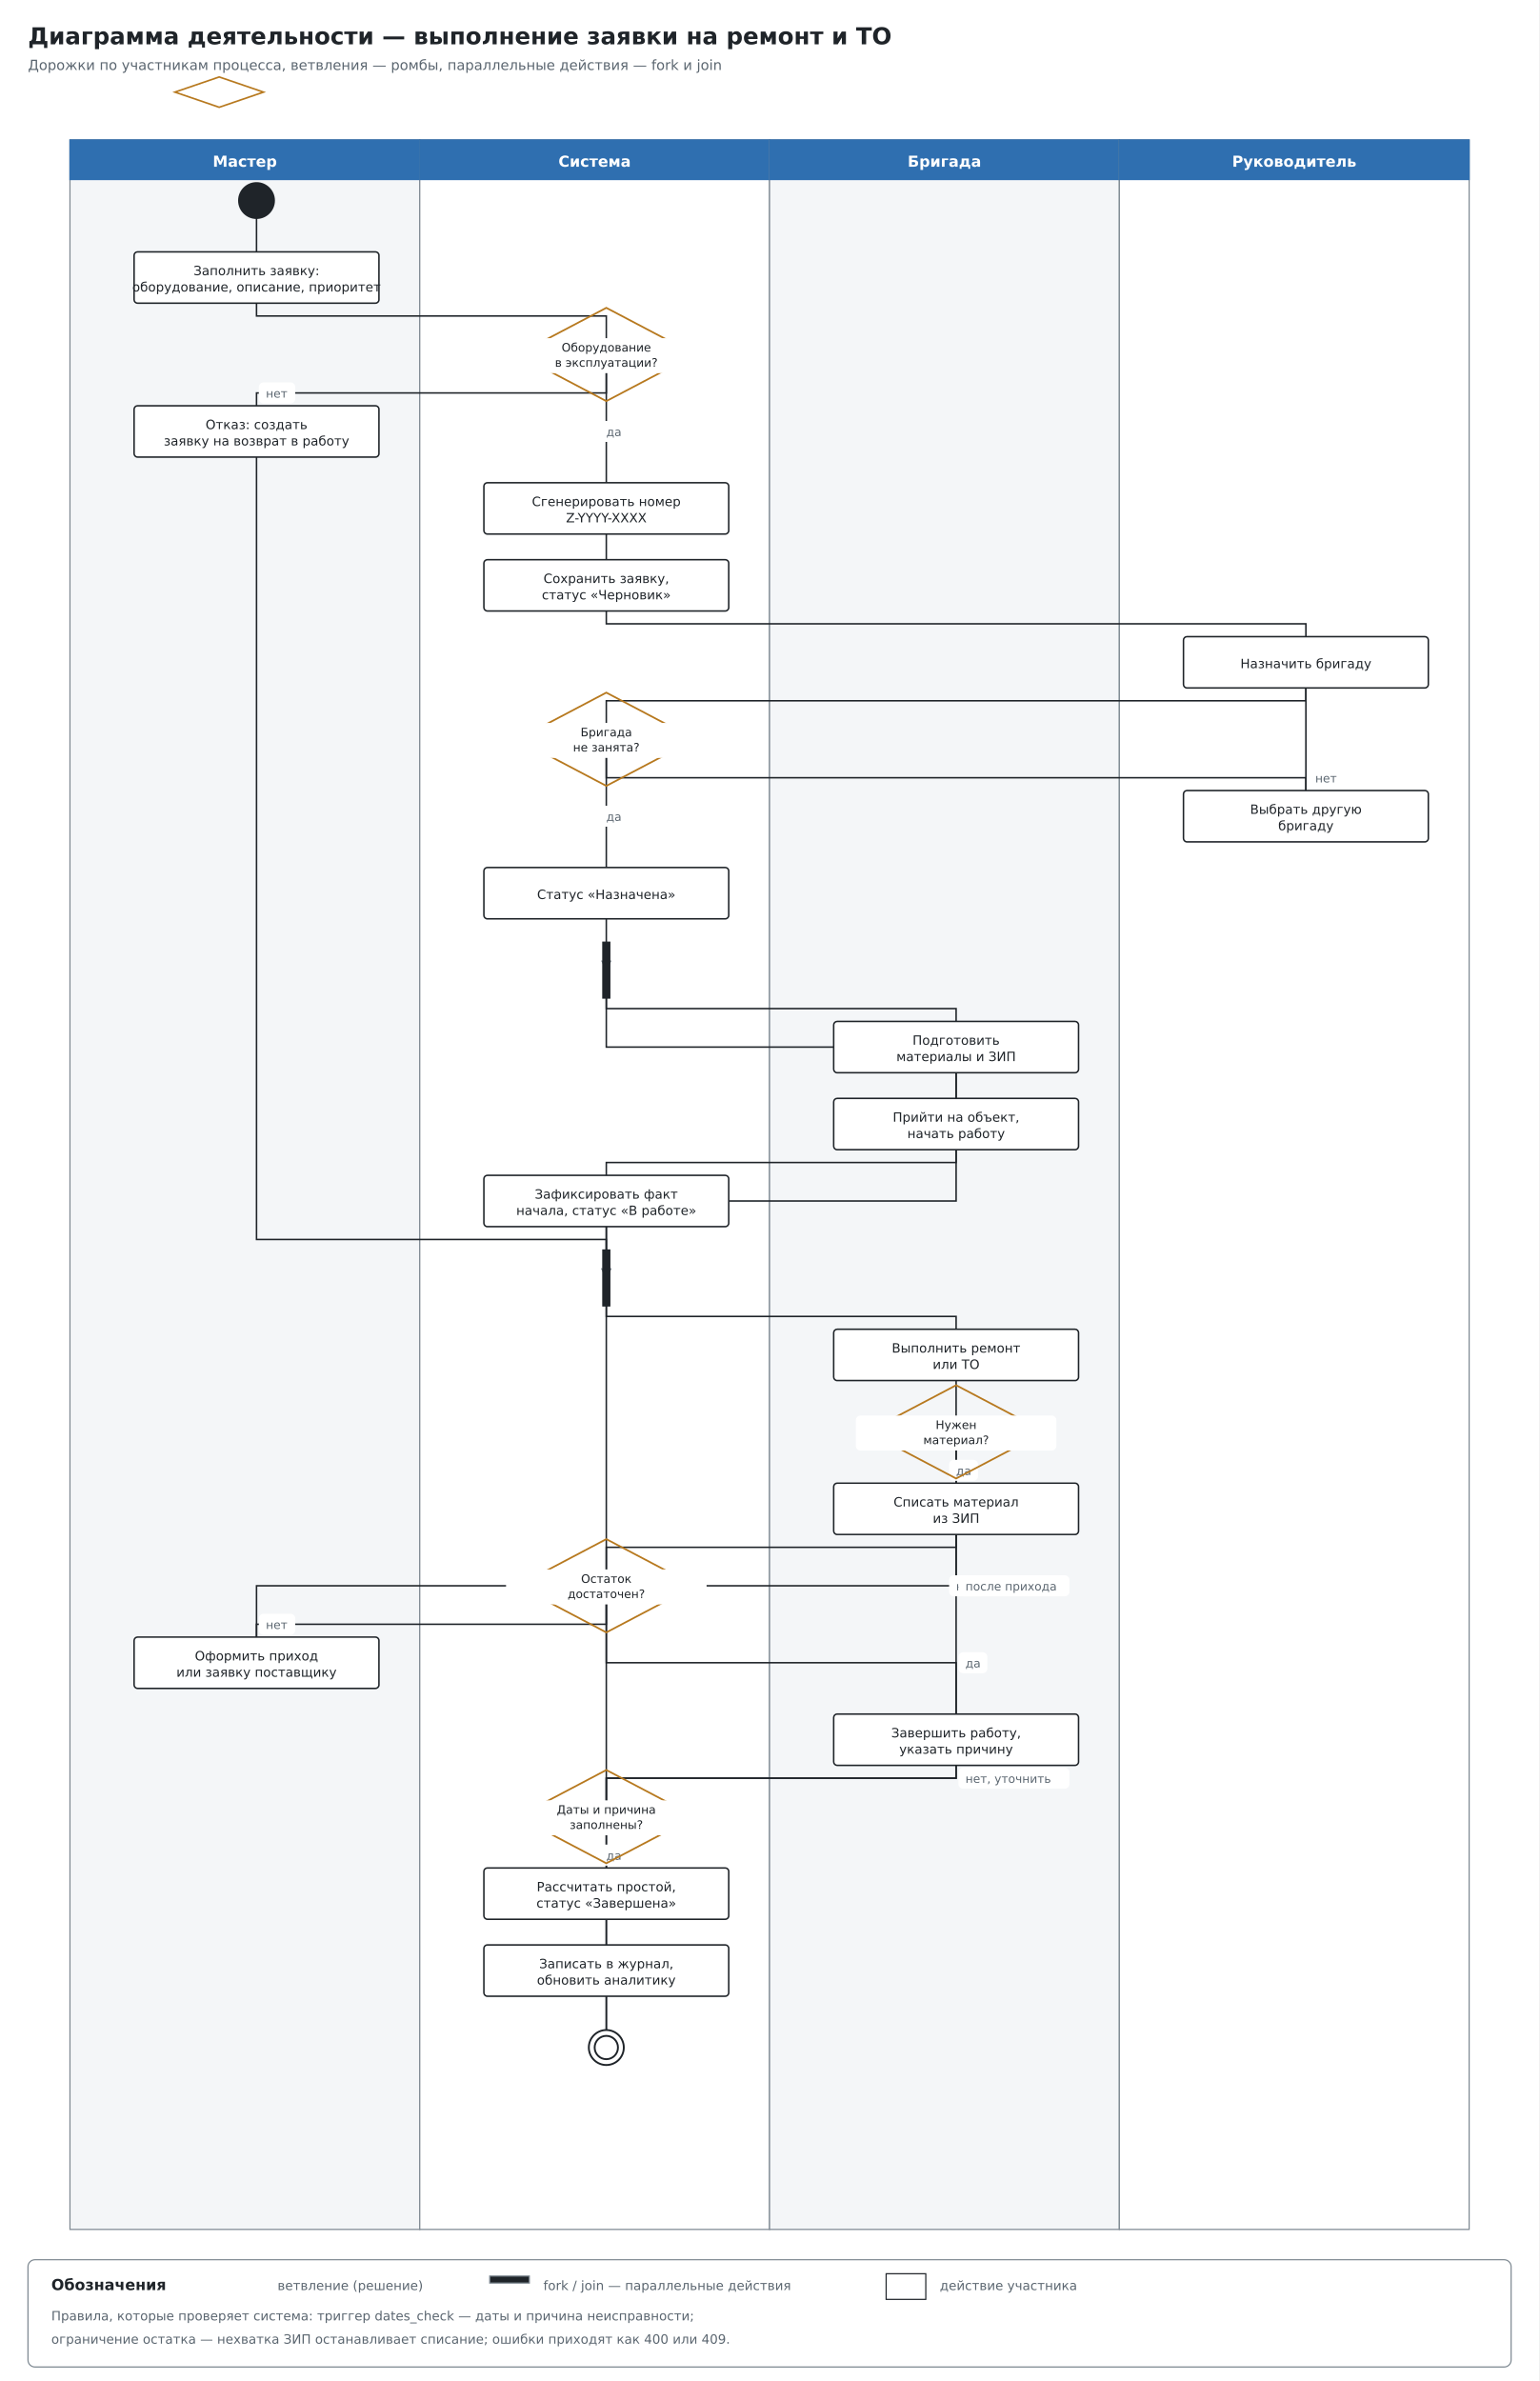
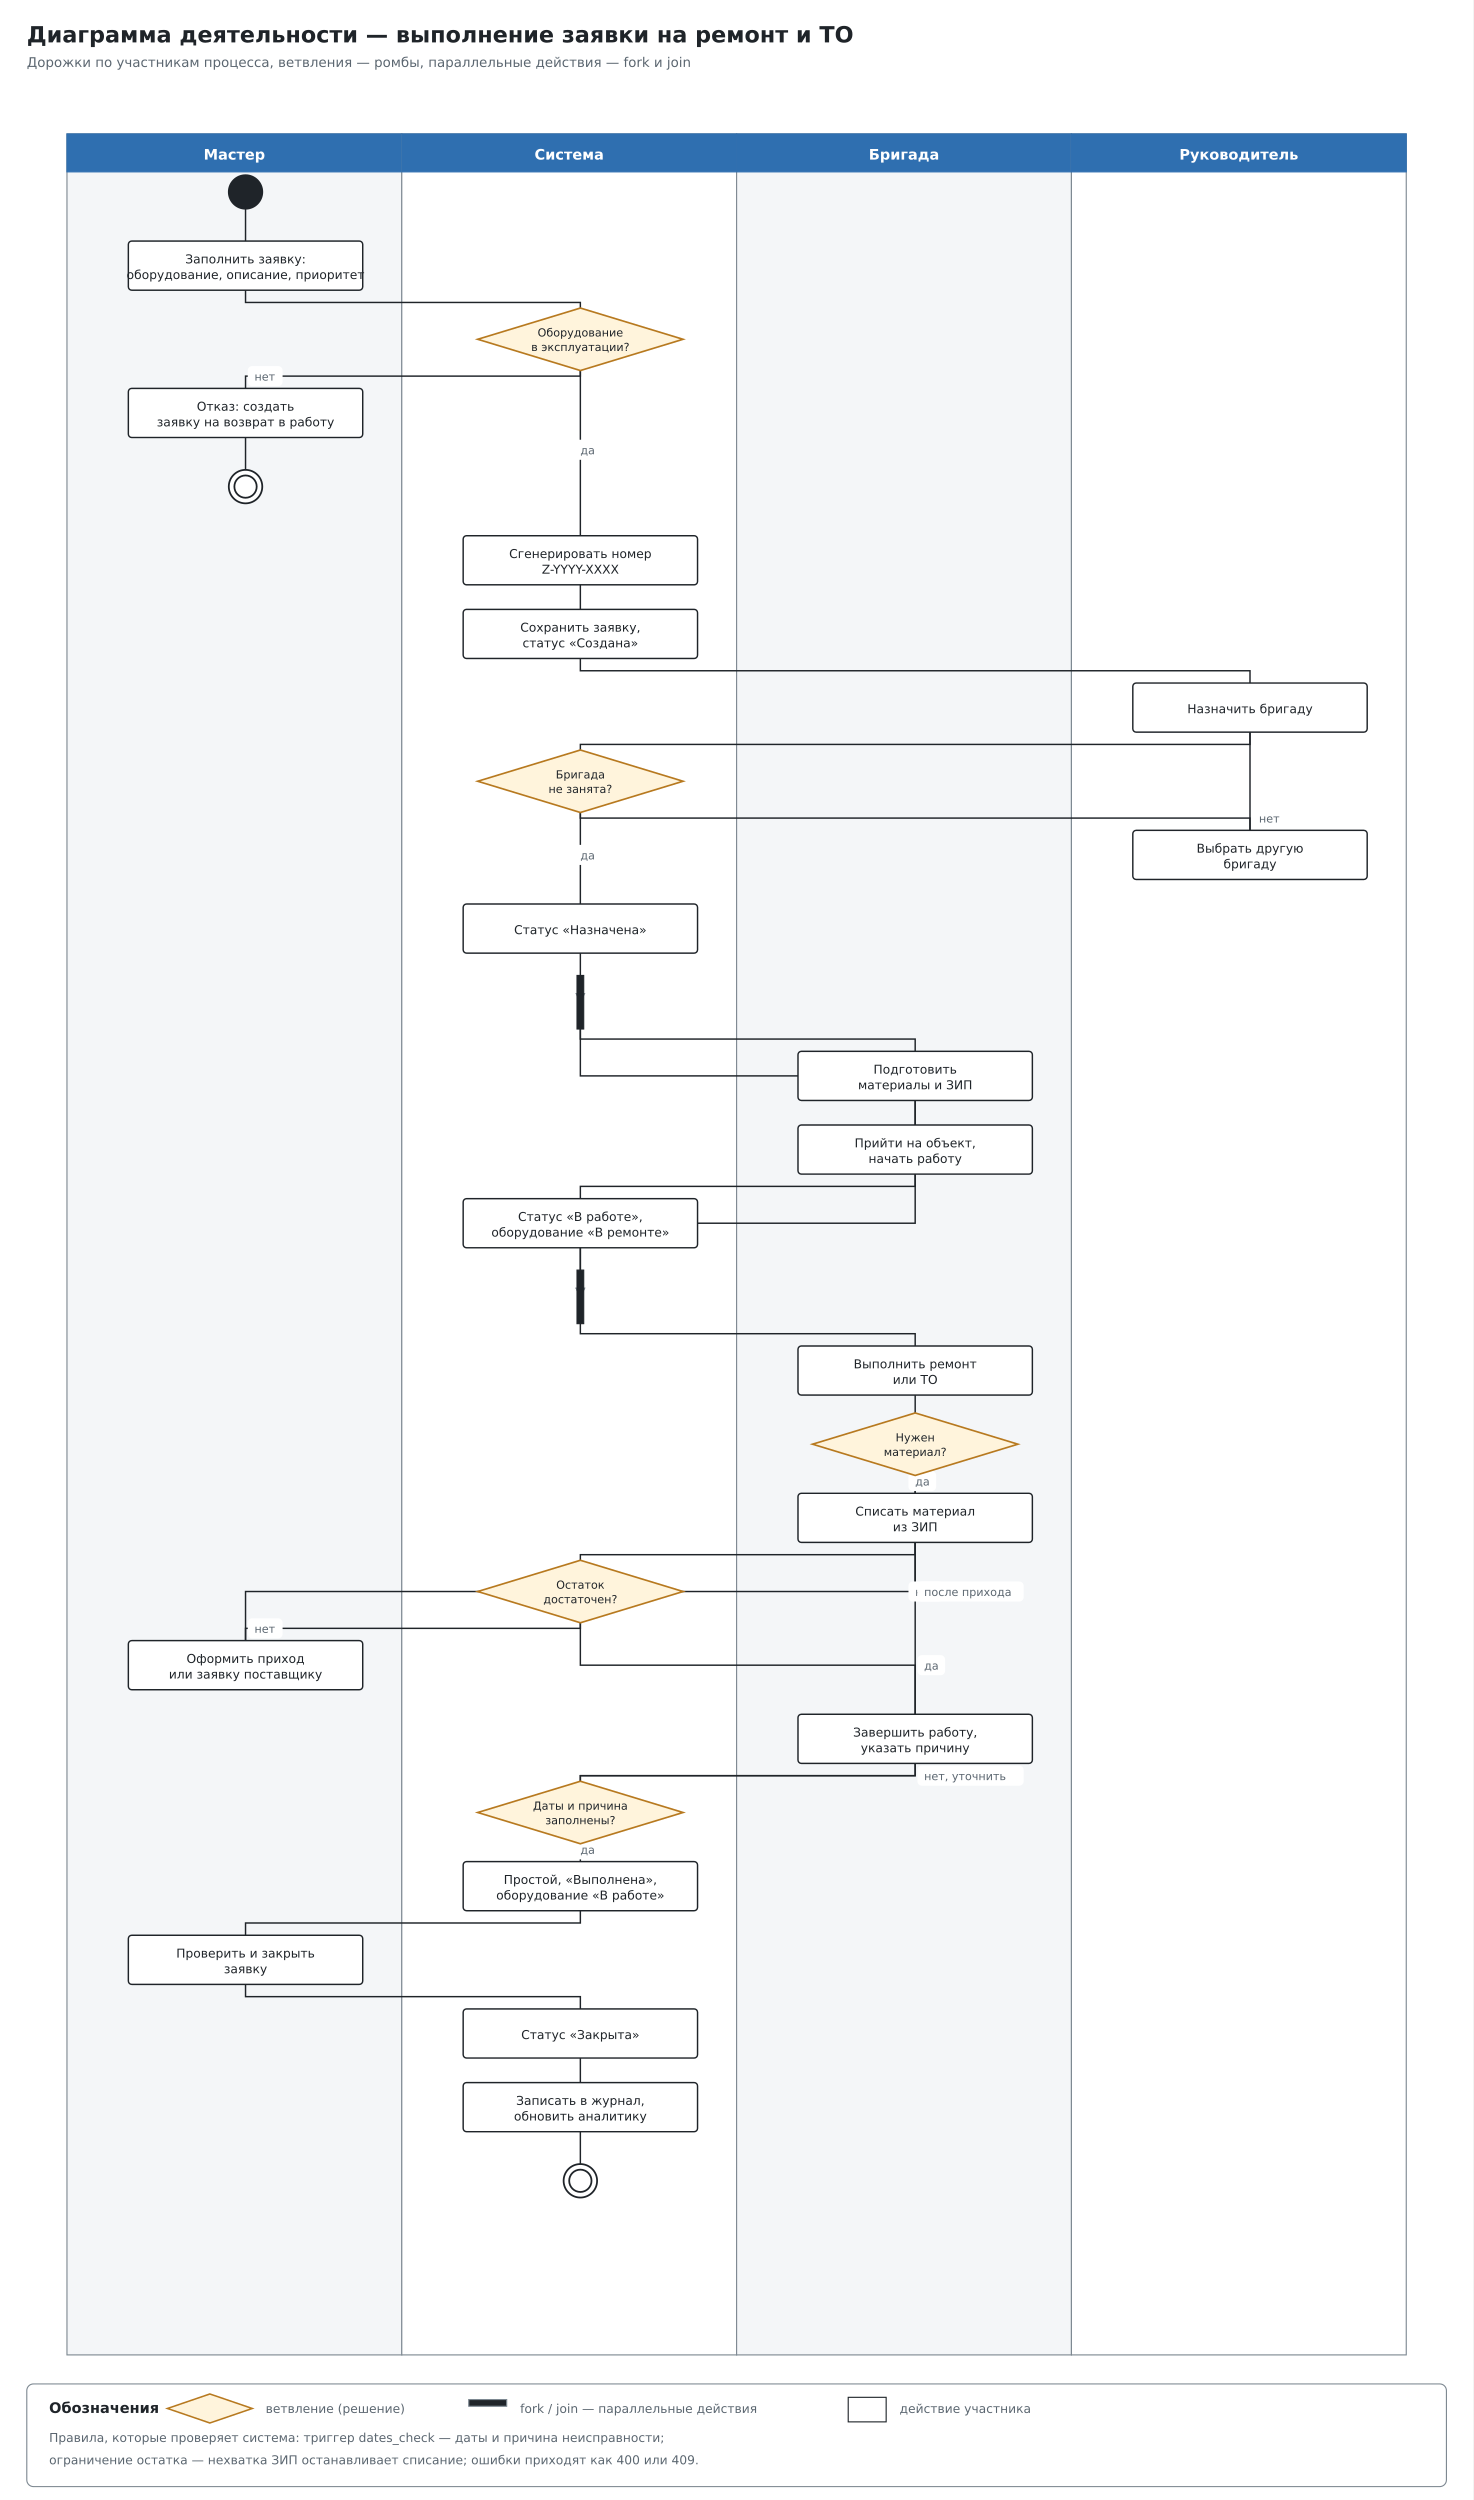
- <svg xmlns="http://www.w3.org/2000/svg" width="1320" height="2042" viewBox="0 0 1320 2042" role="img" aria-label="Диаграмма деятельности — выполнение заявки на ремонт и ТО">
-   <rect width="1320" height="2042" fill="#ffffff" />
+ <svg xmlns="http://www.w3.org/2000/svg" width="1320" height="2240" viewBox="0 0 1320 2240" role="img" aria-label="Диаграмма деятельности — выполнение заявки на ремонт и ТО">
+   <rect width="1320" height="2240" fill="#ffffff" />
  <defs>
    <marker id="arrow" viewBox="0 0 10 10" refX="9" refY="5" markerWidth="7" markerHeight="7" orient="auto-start-reverse">
      <path d="M0,0 L10,5 L0,10 z" fill="#7d8891" />
    </marker>
  </defs>
  <text x="24" y="38" font-family="Segoe UI, DejaVu Sans, sans-serif" font-size="20" font-weight="bold" font-style="normal" text-anchor="start" fill="#1f2429">Диаграмма деятельности — выполнение заявки на ремонт и ТО</text>
  <text x="24" y="60" font-family="Segoe UI, DejaVu Sans, sans-serif" font-size="12" font-weight="normal" font-style="normal" text-anchor="start" fill="#5b6670">Дорожки по участникам процесса, ветвления — ромбы, параллельные действия — fork и join</text>
-   <rect x="60" y="120" width="300" height="1792" rx="0" fill="#f4f6f8" stroke="#7d8891" stroke-width="1" />
+   <rect x="60" y="120" width="300" height="1990" rx="0" fill="#f4f6f8" stroke="#7d8891" stroke-width="1" />
  <rect x="60" y="120" width="300" height="34" rx="0" fill="#2f6fb0" stroke="#2f6fb0" stroke-width="1" />
  <text x="210" y="143" font-family="Segoe UI, DejaVu Sans, sans-serif" font-size="13" font-weight="bold" font-style="normal" text-anchor="middle" fill="#ffffff">Мастер</text>
-   <rect x="360" y="120" width="300" height="1792" rx="0" fill="#ffffff" stroke="#7d8891" stroke-width="1" />
+   <rect x="360" y="120" width="300" height="1990" rx="0" fill="#ffffff" stroke="#7d8891" stroke-width="1" />
  <rect x="360" y="120" width="300" height="34" rx="0" fill="#2f6fb0" stroke="#2f6fb0" stroke-width="1" />
  <text x="510" y="143" font-family="Segoe UI, DejaVu Sans, sans-serif" font-size="13" font-weight="bold" font-style="normal" text-anchor="middle" fill="#ffffff">Система</text>
-   <rect x="660" y="120" width="300" height="1792" rx="0" fill="#f4f6f8" stroke="#7d8891" stroke-width="1" />
+   <rect x="660" y="120" width="300" height="1990" rx="0" fill="#f4f6f8" stroke="#7d8891" stroke-width="1" />
  <rect x="660" y="120" width="300" height="34" rx="0" fill="#2f6fb0" stroke="#2f6fb0" stroke-width="1" />
  <text x="810" y="143" font-family="Segoe UI, DejaVu Sans, sans-serif" font-size="13" font-weight="bold" font-style="normal" text-anchor="middle" fill="#ffffff">Бригада</text>
-   <rect x="960" y="120" width="300" height="1792" rx="0" fill="#ffffff" stroke="#7d8891" stroke-width="1" />
+   <rect x="960" y="120" width="300" height="1990" rx="0" fill="#ffffff" stroke="#7d8891" stroke-width="1" />
  <rect x="960" y="120" width="300" height="34" rx="0" fill="#2f6fb0" stroke="#2f6fb0" stroke-width="1" />
  <text x="1110" y="143" font-family="Segoe UI, DejaVu Sans, sans-serif" font-size="13" font-weight="bold" font-style="normal" text-anchor="middle" fill="#ffffff">Руководитель</text>
  <polyline points="220,172 220,238" fill="none" stroke="#1f2429" stroke-width="1.3" marker-end="url(#arrow)" />
  <polyline points="220,238 220,271 520,271 520,304" fill="none" stroke="#1f2429" stroke-width="1.3" marker-end="url(#arrow)" />
-   <polyline points="520,304 520,436" fill="none" stroke="#1f2429" stroke-width="1.3" marker-end="url(#arrow)" />
+   <polyline points="520,304 520,502" fill="none" stroke="#1f2429" stroke-width="1.3" marker-end="url(#arrow)" />
  <polyline points="520,304 520,337 220,337 220,370" fill="none" stroke="#1f2429" stroke-width="1.3" marker-end="url(#arrow)" />
-   <polyline points="220,370 220,1063 520,1063 520,1756" fill="none" stroke="#1f2429" stroke-width="1.3" marker-end="url(#arrow)" />
-   <polyline points="520,436 520,502" fill="none" stroke="#1f2429" stroke-width="1.3" marker-end="url(#arrow)" />
-   <polyline points="520,502 520,535 1120,535 1120,568" fill="none" stroke="#1f2429" stroke-width="1.3" marker-end="url(#arrow)" />
-   <polyline points="1120,568 1120,601 520,601 520,634" fill="none" stroke="#1f2429" stroke-width="1.3" marker-end="url(#arrow)" />
-   <polyline points="520,634 520,766" fill="none" stroke="#1f2429" stroke-width="1.3" marker-end="url(#arrow)" />
-   <polyline points="520,634 520,667 1120,667 1120,700" fill="none" stroke="#1f2429" stroke-width="1.3" marker-end="url(#arrow)" />
-   <polyline points="1120,700 1120,568" fill="none" stroke="#1f2429" stroke-width="1.3" marker-end="url(#arrow)" />
-   <polyline points="520,766 520,832" fill="none" stroke="#1f2429" stroke-width="1.3" marker-end="url(#arrow)" />
-   <polyline points="520,832 520,865 820,865 820,898" fill="none" stroke="#1f2429" stroke-width="1.3" marker-end="url(#arrow)" />
-   <polyline points="520,832 520,898 820,898 820,964" fill="none" stroke="#1f2429" stroke-width="1.3" marker-end="url(#arrow)" />
-   <polyline points="820,898 820,997 520,997 520,1096" fill="none" stroke="#1f2429" stroke-width="1.3" marker-end="url(#arrow)" />
-   <polyline points="820,964 820,1030 520,1030 520,1096" fill="none" stroke="#1f2429" stroke-width="1.3" marker-end="url(#arrow)" />
-   <polyline points="520,1096 520,1129 820,1129 820,1162" fill="none" stroke="#1f2429" stroke-width="1.3" marker-end="url(#arrow)" />
-   <polyline points="820,1162 820,1228" fill="none" stroke="#1f2429" stroke-width="1.3" marker-end="url(#arrow)" />
+   <polyline points="220,370 220,436" fill="none" stroke="#1f2429" stroke-width="1.3" marker-end="url(#arrow)" />
+   <polyline points="520,502 520,568" fill="none" stroke="#1f2429" stroke-width="1.3" marker-end="url(#arrow)" />
+   <polyline points="520,568 520,601 1120,601 1120,634" fill="none" stroke="#1f2429" stroke-width="1.3" marker-end="url(#arrow)" />
+   <polyline points="1120,634 1120,667 520,667 520,700" fill="none" stroke="#1f2429" stroke-width="1.3" marker-end="url(#arrow)" />
+   <polyline points="520,700 520,832" fill="none" stroke="#1f2429" stroke-width="1.3" marker-end="url(#arrow)" />
+   <polyline points="520,700 520,733 1120,733 1120,766" fill="none" stroke="#1f2429" stroke-width="1.3" marker-end="url(#arrow)" />
+   <polyline points="1120,766 1120,634" fill="none" stroke="#1f2429" stroke-width="1.3" marker-end="url(#arrow)" />
+   <polyline points="520,832 520,898" fill="none" stroke="#1f2429" stroke-width="1.3" marker-end="url(#arrow)" />
+   <polyline points="520,898 520,931 820,931 820,964" fill="none" stroke="#1f2429" stroke-width="1.3" marker-end="url(#arrow)" />
+   <polyline points="520,898 520,964 820,964 820,1030" fill="none" stroke="#1f2429" stroke-width="1.3" marker-end="url(#arrow)" />
+   <polyline points="820,964 820,1063 520,1063 520,1162" fill="none" stroke="#1f2429" stroke-width="1.3" marker-end="url(#arrow)" />
+   <polyline points="820,1030 820,1096 520,1096 520,1162" fill="none" stroke="#1f2429" stroke-width="1.3" marker-end="url(#arrow)" />
+   <polyline points="520,1162 520,1195 820,1195 820,1228" fill="none" stroke="#1f2429" stroke-width="1.3" marker-end="url(#arrow)" />
  <polyline points="820,1228 820,1294" fill="none" stroke="#1f2429" stroke-width="1.3" marker-end="url(#arrow)" />
-   <polyline points="820,1228 820,1492" fill="none" stroke="#1f2429" stroke-width="1.3" marker-end="url(#arrow)" />
-   <polyline points="820,1294 820,1327 520,1327 520,1360" fill="none" stroke="#1f2429" stroke-width="1.3" marker-end="url(#arrow)" />
-   <polyline points="520,1360 520,1426 820,1426 820,1492" fill="none" stroke="#1f2429" stroke-width="1.3" marker-end="url(#arrow)" />
-   <polyline points="520,1360 520,1393 220,1393 220,1426" fill="none" stroke="#1f2429" stroke-width="1.3" marker-end="url(#arrow)" />
-   <polyline points="220,1426 220,1360 820,1360 820,1294" fill="none" stroke="#1f2429" stroke-width="1.3" marker-end="url(#arrow)" />
-   <polyline points="820,1492 820,1525 520,1525 520,1558" fill="none" stroke="#1f2429" stroke-width="1.3" marker-end="url(#arrow)" />
-   <polyline points="520,1558 520,1624" fill="none" stroke="#1f2429" stroke-width="1.3" marker-end="url(#arrow)" />
-   <polyline points="520,1558 520,1525 820,1525 820,1492" fill="none" stroke="#1f2429" stroke-width="1.3" marker-end="url(#arrow)" />
+   <polyline points="820,1294 820,1360" fill="none" stroke="#1f2429" stroke-width="1.3" marker-end="url(#arrow)" />
+   <polyline points="820,1294 820,1558" fill="none" stroke="#1f2429" stroke-width="1.3" marker-end="url(#arrow)" />
+   <polyline points="820,1360 820,1393 520,1393 520,1426" fill="none" stroke="#1f2429" stroke-width="1.3" marker-end="url(#arrow)" />
+   <polyline points="520,1426 520,1492 820,1492 820,1558" fill="none" stroke="#1f2429" stroke-width="1.3" marker-end="url(#arrow)" />
+   <polyline points="520,1426 520,1459 220,1459 220,1492" fill="none" stroke="#1f2429" stroke-width="1.3" marker-end="url(#arrow)" />
+   <polyline points="220,1492 220,1426 820,1426 820,1360" fill="none" stroke="#1f2429" stroke-width="1.3" marker-end="url(#arrow)" />
+   <polyline points="820,1558 820,1591 520,1591 520,1624" fill="none" stroke="#1f2429" stroke-width="1.3" marker-end="url(#arrow)" />
  <polyline points="520,1624 520,1690" fill="none" stroke="#1f2429" stroke-width="1.3" marker-end="url(#arrow)" />
-   <polyline points="520,1690 520,1756" fill="none" stroke="#1f2429" stroke-width="1.3" marker-end="url(#arrow)" />
-   <rect x="514" y="361" width="24.8" height="18" rx="4" fill="#ffffff" stroke="none" stroke-width="1" />
-   <text x="520" y="374" font-family="Segoe UI, DejaVu Sans, sans-serif" font-size="10" font-weight="normal" font-style="normal" text-anchor="start" fill="#5b6670">да</text>
+   <polyline points="520,1624 520,1591 820,1591 820,1558" fill="none" stroke="#1f2429" stroke-width="1.3" marker-end="url(#arrow)" />
+   <polyline points="520,1690 520,1723 220,1723 220,1756" fill="none" stroke="#1f2429" stroke-width="1.3" marker-end="url(#arrow)" />
+   <polyline points="220,1756 220,1789 520,1789 520,1822" fill="none" stroke="#1f2429" stroke-width="1.3" marker-end="url(#arrow)" />
+   <polyline points="520,1822 520,1888" fill="none" stroke="#1f2429" stroke-width="1.3" marker-end="url(#arrow)" />
+   <polyline points="520,1888 520,1954" fill="none" stroke="#1f2429" stroke-width="1.3" marker-end="url(#arrow)" />
+   <rect x="514" y="394" width="24.8" height="18" rx="4" fill="#ffffff" stroke="none" stroke-width="1" />
+   <text x="520" y="407" font-family="Segoe UI, DejaVu Sans, sans-serif" font-size="10" font-weight="normal" font-style="normal" text-anchor="start" fill="#5b6670">да</text>
  <rect x="222" y="328" width="31.2" height="18" rx="4" fill="#ffffff" stroke="none" stroke-width="1" />
  <text x="228" y="341" font-family="Segoe UI, DejaVu Sans, sans-serif" font-size="10" font-weight="normal" font-style="normal" text-anchor="start" fill="#5b6670">нет</text>
-   <rect x="514" y="691" width="24.8" height="18" rx="4" fill="#ffffff" stroke="none" stroke-width="1" />
-   <text x="520" y="704" font-family="Segoe UI, DejaVu Sans, sans-serif" font-size="10" font-weight="normal" font-style="normal" text-anchor="start" fill="#5b6670">да</text>
-   <rect x="1122" y="658" width="31.2" height="18" rx="4" fill="#ffffff" stroke="none" stroke-width="1" />
-   <text x="1128" y="671" font-family="Segoe UI, DejaVu Sans, sans-serif" font-size="10" font-weight="normal" font-style="normal" text-anchor="start" fill="#5b6670">нет</text>
-   <rect x="814" y="1252" width="24.8" height="18" rx="4" fill="#ffffff" stroke="none" stroke-width="1" />
-   <text x="820" y="1265" font-family="Segoe UI, DejaVu Sans, sans-serif" font-size="10" font-weight="normal" font-style="normal" text-anchor="start" fill="#5b6670">да</text>
-   <rect x="814" y="1351" width="31.2" height="18" rx="4" fill="#ffffff" stroke="none" stroke-width="1" />
-   <text x="820" y="1364" font-family="Segoe UI, DejaVu Sans, sans-serif" font-size="10" font-weight="normal" font-style="normal" text-anchor="start" fill="#5b6670">нет</text>
-   <rect x="822" y="1417" width="24.8" height="18" rx="4" fill="#ffffff" stroke="none" stroke-width="1" />
-   <text x="828" y="1430" font-family="Segoe UI, DejaVu Sans, sans-serif" font-size="10" font-weight="normal" font-style="normal" text-anchor="start" fill="#5b6670">да</text>
-   <rect x="222" y="1384" width="31.2" height="18" rx="4" fill="#ffffff" stroke="none" stroke-width="1" />
-   <text x="228" y="1397" font-family="Segoe UI, DejaVu Sans, sans-serif" font-size="10" font-weight="normal" font-style="normal" text-anchor="start" fill="#5b6670">нет</text>
-   <rect x="822" y="1351" width="95.2" height="18" rx="4" fill="#ffffff" stroke="none" stroke-width="1" />
-   <text x="828" y="1364" font-family="Segoe UI, DejaVu Sans, sans-serif" font-size="10" font-weight="normal" font-style="normal" text-anchor="start" fill="#5b6670">после прихода</text>
-   <rect x="514" y="1582" width="24.8" height="18" rx="4" fill="#ffffff" stroke="none" stroke-width="1" />
-   <text x="520" y="1595" font-family="Segoe UI, DejaVu Sans, sans-serif" font-size="10" font-weight="normal" font-style="normal" text-anchor="start" fill="#5b6670">да</text>
-   <rect x="822" y="1516" width="95.2" height="18" rx="4" fill="#ffffff" stroke="none" stroke-width="1" />
-   <text x="828" y="1529" font-family="Segoe UI, DejaVu Sans, sans-serif" font-size="10" font-weight="normal" font-style="normal" text-anchor="start" fill="#5b6670">нет, уточнить</text>
+   <rect x="514" y="757" width="24.8" height="18" rx="4" fill="#ffffff" stroke="none" stroke-width="1" />
+   <text x="520" y="770" font-family="Segoe UI, DejaVu Sans, sans-serif" font-size="10" font-weight="normal" font-style="normal" text-anchor="start" fill="#5b6670">да</text>
+   <rect x="1122" y="724" width="31.2" height="18" rx="4" fill="#ffffff" stroke="none" stroke-width="1" />
+   <text x="1128" y="737" font-family="Segoe UI, DejaVu Sans, sans-serif" font-size="10" font-weight="normal" font-style="normal" text-anchor="start" fill="#5b6670">нет</text>
+   <rect x="814" y="1318" width="24.8" height="18" rx="4" fill="#ffffff" stroke="none" stroke-width="1" />
+   <text x="820" y="1331" font-family="Segoe UI, DejaVu Sans, sans-serif" font-size="10" font-weight="normal" font-style="normal" text-anchor="start" fill="#5b6670">да</text>
+   <rect x="814" y="1417" width="31.2" height="18" rx="4" fill="#ffffff" stroke="none" stroke-width="1" />
+   <text x="820" y="1430" font-family="Segoe UI, DejaVu Sans, sans-serif" font-size="10" font-weight="normal" font-style="normal" text-anchor="start" fill="#5b6670">нет</text>
+   <rect x="822" y="1483" width="24.8" height="18" rx="4" fill="#ffffff" stroke="none" stroke-width="1" />
+   <text x="828" y="1496" font-family="Segoe UI, DejaVu Sans, sans-serif" font-size="10" font-weight="normal" font-style="normal" text-anchor="start" fill="#5b6670">да</text>
+   <rect x="222" y="1450" width="31.2" height="18" rx="4" fill="#ffffff" stroke="none" stroke-width="1" />
+   <text x="228" y="1463" font-family="Segoe UI, DejaVu Sans, sans-serif" font-size="10" font-weight="normal" font-style="normal" text-anchor="start" fill="#5b6670">нет</text>
+   <rect x="822" y="1417" width="95.2" height="18" rx="4" fill="#ffffff" stroke="none" stroke-width="1" />
+   <text x="828" y="1430" font-family="Segoe UI, DejaVu Sans, sans-serif" font-size="10" font-weight="normal" font-style="normal" text-anchor="start" fill="#5b6670">после прихода</text>
+   <rect x="514" y="1648" width="24.8" height="18" rx="4" fill="#ffffff" stroke="none" stroke-width="1" />
+   <text x="520" y="1661" font-family="Segoe UI, DejaVu Sans, sans-serif" font-size="10" font-weight="normal" font-style="normal" text-anchor="start" fill="#5b6670">да</text>
+   <rect x="822" y="1582" width="95.2" height="18" rx="4" fill="#ffffff" stroke="none" stroke-width="1" />
+   <text x="828" y="1595" font-family="Segoe UI, DejaVu Sans, sans-serif" font-size="10" font-weight="normal" font-style="normal" text-anchor="start" fill="#5b6670">нет, уточнить</text>
  <ellipse cx="220" cy="172" rx="15" ry="15" fill="#1f2429" stroke="#1f2429" stroke-width="1.6" />
  <rect x="115" y="216" width="210" height="44" rx="3" fill="#ffffff" stroke="#1f2429" stroke-width="1.3" />
  <text x="220" y="236" font-family="Segoe UI, DejaVu Sans, sans-serif" font-size="11" font-weight="normal" font-style="normal" text-anchor="middle" fill="#1f2429">Заполнить заявку:</text>
  <text x="220" y="250" font-family="Segoe UI, DejaVu Sans, sans-serif" font-size="11" font-weight="normal" font-style="normal" text-anchor="middle" fill="#1f2429">оборудование, описание, приоритет</text>
-   <path d="M520,264 L596,304 L520,344 L444,304 Z" fill="none" stroke="#b7791f" stroke-width="1.5" />
-   <rect x="434" y="290" width="172" height="30" rx="4" fill="#ffffff" stroke="none" stroke-width="1" />
+   <path d="M520,276 L612,304 L520,332 L428,304 Z" fill="#fff4dc" stroke="#b7791f" stroke-width="1.5" />
  <text x="520" y="301.5" font-family="Segoe UI, DejaVu Sans, sans-serif" font-size="10" font-weight="normal" font-style="normal" text-anchor="middle" fill="#1f2429">Оборудование</text>
  <text x="520" y="314.5" font-family="Segoe UI, DejaVu Sans, sans-serif" font-size="10" font-weight="normal" font-style="normal" text-anchor="middle" fill="#1f2429">в эксплуатации?</text>
  <rect x="115" y="348" width="210" height="44" rx="3" fill="#ffffff" stroke="#1f2429" stroke-width="1.3" />
  <text x="220" y="368" font-family="Segoe UI, DejaVu Sans, sans-serif" font-size="11" font-weight="normal" font-style="normal" text-anchor="middle" fill="#1f2429">Отказ: создать</text>
  <text x="220" y="382" font-family="Segoe UI, DejaVu Sans, sans-serif" font-size="11" font-weight="normal" font-style="normal" text-anchor="middle" fill="#1f2429">заявку на возврат в работу</text>
-   <rect x="415" y="414" width="210" height="44" rx="3" fill="#ffffff" stroke="#1f2429" stroke-width="1.3" />
-   <text x="520" y="434" font-family="Segoe UI, DejaVu Sans, sans-serif" font-size="11" font-weight="normal" font-style="normal" text-anchor="middle" fill="#1f2429">Сгенерировать номер</text>
-   <text x="520" y="448" font-family="Segoe UI, DejaVu Sans, sans-serif" font-size="11" font-weight="normal" font-style="normal" text-anchor="middle" fill="#1f2429">Z-YYYY-XXXX</text>
+   <ellipse cx="220" cy="436" rx="15" ry="15" fill="#ffffff" stroke="#1f2429" stroke-width="1.6" />
+   <ellipse cx="220" cy="436" rx="10" ry="10" fill="#ffffff" stroke="#1f2429" stroke-width="1.6" />
  <rect x="415" y="480" width="210" height="44" rx="3" fill="#ffffff" stroke="#1f2429" stroke-width="1.3" />
-   <text x="520" y="500" font-family="Segoe UI, DejaVu Sans, sans-serif" font-size="11" font-weight="normal" font-style="normal" text-anchor="middle" fill="#1f2429">Сохранить заявку,</text>
-   <text x="520" y="514" font-family="Segoe UI, DejaVu Sans, sans-serif" font-size="11" font-weight="normal" font-style="normal" text-anchor="middle" fill="#1f2429">статус «Черновик»</text>
-   <rect x="1015" y="546" width="210" height="44" rx="3" fill="#ffffff" stroke="#1f2429" stroke-width="1.3" />
-   <text x="1120" y="573" font-family="Segoe UI, DejaVu Sans, sans-serif" font-size="11" font-weight="normal" font-style="normal" text-anchor="middle" fill="#1f2429">Назначить бригаду</text>
-   <path d="M520,594 L596,634 L520,674 L444,634 Z" fill="none" stroke="#b7791f" stroke-width="1.5" />
-   <rect x="434" y="620" width="172" height="30" rx="4" fill="#ffffff" stroke="none" stroke-width="1" />
-   <text x="520" y="631.5" font-family="Segoe UI, DejaVu Sans, sans-serif" font-size="10" font-weight="normal" font-style="normal" text-anchor="middle" fill="#1f2429">Бригада</text>
-   <text x="520" y="644.5" font-family="Segoe UI, DejaVu Sans, sans-serif" font-size="10" font-weight="normal" font-style="normal" text-anchor="middle" fill="#1f2429">не занята?</text>
-   <rect x="1015" y="678" width="210" height="44" rx="3" fill="#ffffff" stroke="#1f2429" stroke-width="1.3" />
-   <text x="1120" y="698" font-family="Segoe UI, DejaVu Sans, sans-serif" font-size="11" font-weight="normal" font-style="normal" text-anchor="middle" fill="#1f2429">Выбрать другую</text>
-   <text x="1120" y="712" font-family="Segoe UI, DejaVu Sans, sans-serif" font-size="11" font-weight="normal" font-style="normal" text-anchor="middle" fill="#1f2429">бригаду</text>
-   <rect x="415" y="744" width="210" height="44" rx="3" fill="#ffffff" stroke="#1f2429" stroke-width="1.3" />
-   <text x="520" y="771" font-family="Segoe UI, DejaVu Sans, sans-serif" font-size="11" font-weight="normal" font-style="normal" text-anchor="middle" fill="#1f2429">Статус «Назначена»</text>
-   <rect x="517" y="808" width="6" height="48" rx="0" fill="#1f2429" stroke="#1f2429" stroke-width="1" />
-   <rect x="715" y="876" width="210" height="44" rx="3" fill="#ffffff" stroke="#1f2429" stroke-width="1.3" />
-   <text x="820" y="896" font-family="Segoe UI, DejaVu Sans, sans-serif" font-size="11" font-weight="normal" font-style="normal" text-anchor="middle" fill="#1f2429">Подготовить</text>
-   <text x="820" y="910" font-family="Segoe UI, DejaVu Sans, sans-serif" font-size="11" font-weight="normal" font-style="normal" text-anchor="middle" fill="#1f2429">материалы и ЗИП</text>
+   <text x="520" y="500" font-family="Segoe UI, DejaVu Sans, sans-serif" font-size="11" font-weight="normal" font-style="normal" text-anchor="middle" fill="#1f2429">Сгенерировать номер</text>
+   <text x="520" y="514" font-family="Segoe UI, DejaVu Sans, sans-serif" font-size="11" font-weight="normal" font-style="normal" text-anchor="middle" fill="#1f2429">Z-YYYY-XXXX</text>
+   <rect x="415" y="546" width="210" height="44" rx="3" fill="#ffffff" stroke="#1f2429" stroke-width="1.3" />
+   <text x="520" y="566" font-family="Segoe UI, DejaVu Sans, sans-serif" font-size="11" font-weight="normal" font-style="normal" text-anchor="middle" fill="#1f2429">Сохранить заявку,</text>
+   <text x="520" y="580" font-family="Segoe UI, DejaVu Sans, sans-serif" font-size="11" font-weight="normal" font-style="normal" text-anchor="middle" fill="#1f2429">статус «Создана»</text>
+   <rect x="1015" y="612" width="210" height="44" rx="3" fill="#ffffff" stroke="#1f2429" stroke-width="1.3" />
+   <text x="1120" y="639" font-family="Segoe UI, DejaVu Sans, sans-serif" font-size="11" font-weight="normal" font-style="normal" text-anchor="middle" fill="#1f2429">Назначить бригаду</text>
+   <path d="M520,672 L612,700 L520,728 L428,700 Z" fill="#fff4dc" stroke="#b7791f" stroke-width="1.5" />
+   <text x="520" y="697.5" font-family="Segoe UI, DejaVu Sans, sans-serif" font-size="10" font-weight="normal" font-style="normal" text-anchor="middle" fill="#1f2429">Бригада</text>
+   <text x="520" y="710.5" font-family="Segoe UI, DejaVu Sans, sans-serif" font-size="10" font-weight="normal" font-style="normal" text-anchor="middle" fill="#1f2429">не занята?</text>
+   <rect x="1015" y="744" width="210" height="44" rx="3" fill="#ffffff" stroke="#1f2429" stroke-width="1.3" />
+   <text x="1120" y="764" font-family="Segoe UI, DejaVu Sans, sans-serif" font-size="11" font-weight="normal" font-style="normal" text-anchor="middle" fill="#1f2429">Выбрать другую</text>
+   <text x="1120" y="778" font-family="Segoe UI, DejaVu Sans, sans-serif" font-size="11" font-weight="normal" font-style="normal" text-anchor="middle" fill="#1f2429">бригаду</text>
+   <rect x="415" y="810" width="210" height="44" rx="3" fill="#ffffff" stroke="#1f2429" stroke-width="1.3" />
+   <text x="520" y="837" font-family="Segoe UI, DejaVu Sans, sans-serif" font-size="11" font-weight="normal" font-style="normal" text-anchor="middle" fill="#1f2429">Статус «Назначена»</text>
+   <rect x="517" y="874" width="6" height="48" rx="0" fill="#1f2429" stroke="#1f2429" stroke-width="1" />
  <rect x="715" y="942" width="210" height="44" rx="3" fill="#ffffff" stroke="#1f2429" stroke-width="1.3" />
-   <text x="820" y="962" font-family="Segoe UI, DejaVu Sans, sans-serif" font-size="11" font-weight="normal" font-style="normal" text-anchor="middle" fill="#1f2429">Прийти на объект,</text>
-   <text x="820" y="976" font-family="Segoe UI, DejaVu Sans, sans-serif" font-size="11" font-weight="normal" font-style="normal" text-anchor="middle" fill="#1f2429">начать работу</text>
-   <rect x="415" y="1008" width="210" height="44" rx="3" fill="#ffffff" stroke="#1f2429" stroke-width="1.3" />
-   <text x="520" y="1028" font-family="Segoe UI, DejaVu Sans, sans-serif" font-size="11" font-weight="normal" font-style="normal" text-anchor="middle" fill="#1f2429">Зафиксировать факт</text>
-   <text x="520" y="1042" font-family="Segoe UI, DejaVu Sans, sans-serif" font-size="11" font-weight="normal" font-style="normal" text-anchor="middle" fill="#1f2429">начала, статус «В работе»</text>
-   <rect x="517" y="1072" width="6" height="48" rx="0" fill="#1f2429" stroke="#1f2429" stroke-width="1" />
-   <rect x="715" y="1140" width="210" height="44" rx="3" fill="#ffffff" stroke="#1f2429" stroke-width="1.3" />
-   <text x="820" y="1160" font-family="Segoe UI, DejaVu Sans, sans-serif" font-size="11" font-weight="normal" font-style="normal" text-anchor="middle" fill="#1f2429">Выполнить ремонт</text>
-   <text x="820" y="1174" font-family="Segoe UI, DejaVu Sans, sans-serif" font-size="11" font-weight="normal" font-style="normal" text-anchor="middle" fill="#1f2429">или ТО</text>
-   <path d="M820,1188 L896,1228 L820,1268 L744,1228 Z" fill="none" stroke="#b7791f" stroke-width="1.5" />
-   <rect x="734" y="1214" width="172" height="30" rx="4" fill="#ffffff" stroke="none" stroke-width="1" />
-   <text x="820" y="1225.5" font-family="Segoe UI, DejaVu Sans, sans-serif" font-size="10" font-weight="normal" font-style="normal" text-anchor="middle" fill="#1f2429">Нужен</text>
-   <text x="820" y="1238.5" font-family="Segoe UI, DejaVu Sans, sans-serif" font-size="10" font-weight="normal" font-style="normal" text-anchor="middle" fill="#1f2429">материал?</text>
-   <rect x="715" y="1272" width="210" height="44" rx="3" fill="#ffffff" stroke="#1f2429" stroke-width="1.3" />
-   <text x="820" y="1292" font-family="Segoe UI, DejaVu Sans, sans-serif" font-size="11" font-weight="normal" font-style="normal" text-anchor="middle" fill="#1f2429">Списать материал</text>
-   <text x="820" y="1306" font-family="Segoe UI, DejaVu Sans, sans-serif" font-size="11" font-weight="normal" font-style="normal" text-anchor="middle" fill="#1f2429">из ЗИП</text>
-   <path d="M520,1320 L596,1360 L520,1400 L444,1360 Z" fill="none" stroke="#b7791f" stroke-width="1.5" />
-   <rect x="434" y="1346" width="172" height="30" rx="4" fill="#ffffff" stroke="none" stroke-width="1" />
-   <text x="520" y="1357.5" font-family="Segoe UI, DejaVu Sans, sans-serif" font-size="10" font-weight="normal" font-style="normal" text-anchor="middle" fill="#1f2429">Остаток</text>
-   <text x="520" y="1370.5" font-family="Segoe UI, DejaVu Sans, sans-serif" font-size="10" font-weight="normal" font-style="normal" text-anchor="middle" fill="#1f2429">достаточен?</text>
-   <rect x="115" y="1404" width="210" height="44" rx="3" fill="#ffffff" stroke="#1f2429" stroke-width="1.3" />
-   <text x="220" y="1424" font-family="Segoe UI, DejaVu Sans, sans-serif" font-size="11" font-weight="normal" font-style="normal" text-anchor="middle" fill="#1f2429">Оформить приход</text>
-   <text x="220" y="1438" font-family="Segoe UI, DejaVu Sans, sans-serif" font-size="11" font-weight="normal" font-style="normal" text-anchor="middle" fill="#1f2429">или заявку поставщику</text>
-   <rect x="715" y="1470" width="210" height="44" rx="3" fill="#ffffff" stroke="#1f2429" stroke-width="1.3" />
-   <text x="820" y="1490" font-family="Segoe UI, DejaVu Sans, sans-serif" font-size="11" font-weight="normal" font-style="normal" text-anchor="middle" fill="#1f2429">Завершить работу,</text>
-   <text x="820" y="1504" font-family="Segoe UI, DejaVu Sans, sans-serif" font-size="11" font-weight="normal" font-style="normal" text-anchor="middle" fill="#1f2429">указать причину</text>
-   <path d="M520,1518 L596,1558 L520,1598 L444,1558 Z" fill="none" stroke="#b7791f" stroke-width="1.5" />
-   <rect x="434" y="1544" width="172" height="30" rx="4" fill="#ffffff" stroke="none" stroke-width="1" />
-   <text x="520" y="1555.5" font-family="Segoe UI, DejaVu Sans, sans-serif" font-size="10" font-weight="normal" font-style="normal" text-anchor="middle" fill="#1f2429">Даты и причина</text>
-   <text x="520" y="1568.5" font-family="Segoe UI, DejaVu Sans, sans-serif" font-size="10" font-weight="normal" font-style="normal" text-anchor="middle" fill="#1f2429">заполнены?</text>
-   <rect x="415" y="1602" width="210" height="44" rx="3" fill="#ffffff" stroke="#1f2429" stroke-width="1.3" />
-   <text x="520" y="1622" font-family="Segoe UI, DejaVu Sans, sans-serif" font-size="11" font-weight="normal" font-style="normal" text-anchor="middle" fill="#1f2429">Рассчитать простой,</text>
-   <text x="520" y="1636" font-family="Segoe UI, DejaVu Sans, sans-serif" font-size="11" font-weight="normal" font-style="normal" text-anchor="middle" fill="#1f2429">статус «Завершена»</text>
+   <text x="820" y="962" font-family="Segoe UI, DejaVu Sans, sans-serif" font-size="11" font-weight="normal" font-style="normal" text-anchor="middle" fill="#1f2429">Подготовить</text>
+   <text x="820" y="976" font-family="Segoe UI, DejaVu Sans, sans-serif" font-size="11" font-weight="normal" font-style="normal" text-anchor="middle" fill="#1f2429">материалы и ЗИП</text>
+   <rect x="715" y="1008" width="210" height="44" rx="3" fill="#ffffff" stroke="#1f2429" stroke-width="1.3" />
+   <text x="820" y="1028" font-family="Segoe UI, DejaVu Sans, sans-serif" font-size="11" font-weight="normal" font-style="normal" text-anchor="middle" fill="#1f2429">Прийти на объект,</text>
+   <text x="820" y="1042" font-family="Segoe UI, DejaVu Sans, sans-serif" font-size="11" font-weight="normal" font-style="normal" text-anchor="middle" fill="#1f2429">начать работу</text>
+   <rect x="415" y="1074" width="210" height="44" rx="3" fill="#ffffff" stroke="#1f2429" stroke-width="1.3" />
+   <text x="520" y="1094" font-family="Segoe UI, DejaVu Sans, sans-serif" font-size="11" font-weight="normal" font-style="normal" text-anchor="middle" fill="#1f2429">Статус «В работе»,</text>
+   <text x="520" y="1108" font-family="Segoe UI, DejaVu Sans, sans-serif" font-size="11" font-weight="normal" font-style="normal" text-anchor="middle" fill="#1f2429">оборудование «В ремонте»</text>
+   <rect x="517" y="1138" width="6" height="48" rx="0" fill="#1f2429" stroke="#1f2429" stroke-width="1" />
+   <rect x="715" y="1206" width="210" height="44" rx="3" fill="#ffffff" stroke="#1f2429" stroke-width="1.3" />
+   <text x="820" y="1226" font-family="Segoe UI, DejaVu Sans, sans-serif" font-size="11" font-weight="normal" font-style="normal" text-anchor="middle" fill="#1f2429">Выполнить ремонт</text>
+   <text x="820" y="1240" font-family="Segoe UI, DejaVu Sans, sans-serif" font-size="11" font-weight="normal" font-style="normal" text-anchor="middle" fill="#1f2429">или ТО</text>
+   <path d="M820,1266 L912,1294 L820,1322 L728,1294 Z" fill="#fff4dc" stroke="#b7791f" stroke-width="1.5" />
+   <text x="820" y="1291.5" font-family="Segoe UI, DejaVu Sans, sans-serif" font-size="10" font-weight="normal" font-style="normal" text-anchor="middle" fill="#1f2429">Нужен</text>
+   <text x="820" y="1304.5" font-family="Segoe UI, DejaVu Sans, sans-serif" font-size="10" font-weight="normal" font-style="normal" text-anchor="middle" fill="#1f2429">материал?</text>
+   <rect x="715" y="1338" width="210" height="44" rx="3" fill="#ffffff" stroke="#1f2429" stroke-width="1.3" />
+   <text x="820" y="1358" font-family="Segoe UI, DejaVu Sans, sans-serif" font-size="11" font-weight="normal" font-style="normal" text-anchor="middle" fill="#1f2429">Списать материал</text>
+   <text x="820" y="1372" font-family="Segoe UI, DejaVu Sans, sans-serif" font-size="11" font-weight="normal" font-style="normal" text-anchor="middle" fill="#1f2429">из ЗИП</text>
+   <path d="M520,1398 L612,1426 L520,1454 L428,1426 Z" fill="#fff4dc" stroke="#b7791f" stroke-width="1.5" />
+   <text x="520" y="1423.5" font-family="Segoe UI, DejaVu Sans, sans-serif" font-size="10" font-weight="normal" font-style="normal" text-anchor="middle" fill="#1f2429">Остаток</text>
+   <text x="520" y="1436.5" font-family="Segoe UI, DejaVu Sans, sans-serif" font-size="10" font-weight="normal" font-style="normal" text-anchor="middle" fill="#1f2429">достаточен?</text>
+   <rect x="115" y="1470" width="210" height="44" rx="3" fill="#ffffff" stroke="#1f2429" stroke-width="1.3" />
+   <text x="220" y="1490" font-family="Segoe UI, DejaVu Sans, sans-serif" font-size="11" font-weight="normal" font-style="normal" text-anchor="middle" fill="#1f2429">Оформить приход</text>
+   <text x="220" y="1504" font-family="Segoe UI, DejaVu Sans, sans-serif" font-size="11" font-weight="normal" font-style="normal" text-anchor="middle" fill="#1f2429">или заявку поставщику</text>
+   <rect x="715" y="1536" width="210" height="44" rx="3" fill="#ffffff" stroke="#1f2429" stroke-width="1.3" />
+   <text x="820" y="1556" font-family="Segoe UI, DejaVu Sans, sans-serif" font-size="11" font-weight="normal" font-style="normal" text-anchor="middle" fill="#1f2429">Завершить работу,</text>
+   <text x="820" y="1570" font-family="Segoe UI, DejaVu Sans, sans-serif" font-size="11" font-weight="normal" font-style="normal" text-anchor="middle" fill="#1f2429">указать причину</text>
+   <path d="M520,1596 L612,1624 L520,1652 L428,1624 Z" fill="#fff4dc" stroke="#b7791f" stroke-width="1.5" />
+   <text x="520" y="1621.5" font-family="Segoe UI, DejaVu Sans, sans-serif" font-size="10" font-weight="normal" font-style="normal" text-anchor="middle" fill="#1f2429">Даты и причина</text>
+   <text x="520" y="1634.5" font-family="Segoe UI, DejaVu Sans, sans-serif" font-size="10" font-weight="normal" font-style="normal" text-anchor="middle" fill="#1f2429">заполнены?</text>
  <rect x="415" y="1668" width="210" height="44" rx="3" fill="#ffffff" stroke="#1f2429" stroke-width="1.3" />
-   <text x="520" y="1688" font-family="Segoe UI, DejaVu Sans, sans-serif" font-size="11" font-weight="normal" font-style="normal" text-anchor="middle" fill="#1f2429">Записать в журнал,</text>
-   <text x="520" y="1702" font-family="Segoe UI, DejaVu Sans, sans-serif" font-size="11" font-weight="normal" font-style="normal" text-anchor="middle" fill="#1f2429">обновить аналитику</text>
-   <ellipse cx="520" cy="1756" rx="15" ry="15" fill="#ffffff" stroke="#1f2429" stroke-width="1.6" />
-   <ellipse cx="520" cy="1756" rx="10" ry="10" fill="#ffffff" stroke="#1f2429" stroke-width="1.6" />
-   <rect x="24" y="1938" width="1272" height="92" rx="6" fill="#ffffff" stroke="#7d8891" stroke-width="1" />
-   <text x="44" y="1964" font-family="Segoe UI, DejaVu Sans, sans-serif" font-size="13" font-weight="bold" font-style="normal" text-anchor="start" fill="#1f2429">Обозначения</text>
-   <path d="M150,79 L188,66 L226,79 L188,92 Z" fill="none" stroke="#b7791f" stroke-width="1.4" />
-   <text x="238" y="1964" font-family="Segoe UI, DejaVu Sans, sans-serif" font-size="11" font-weight="normal" font-style="normal" text-anchor="start" fill="#5b6670">ветвление (решение)</text>
-   <rect x="420" y="1952" width="34" height="6" rx="0" fill="#1f2429" stroke="#7d8891" stroke-width="1" />
-   <text x="466" y="1964" font-family="Segoe UI, DejaVu Sans, sans-serif" font-size="11" font-weight="normal" font-style="normal" text-anchor="start" fill="#5b6670">fork / join — параллельные действия</text>
-   <rect x="760" y="1950" width="34" height="22" rx="0" fill="#ffffff" stroke="#1f2429" stroke-width="1" />
-   <text x="806" y="1964" font-family="Segoe UI, DejaVu Sans, sans-serif" font-size="11" font-weight="normal" font-style="normal" text-anchor="start" fill="#5b6670">действие участника</text>
-   <text x="44" y="1990" font-family="Segoe UI, DejaVu Sans, sans-serif" font-size="11" font-weight="normal" font-style="normal" text-anchor="start" fill="#5b6670">Правила, которые проверяет система: триггер dates_check — даты и причина неисправности;</text>
-   <text x="44" y="2010" font-family="Segoe UI, DejaVu Sans, sans-serif" font-size="11" font-weight="normal" font-style="normal" text-anchor="start" fill="#5b6670">ограничение остатка — нехватка ЗИП останавливает списание; ошибки приходят как 400 или 409.</text>
+   <text x="520" y="1688" font-family="Segoe UI, DejaVu Sans, sans-serif" font-size="11" font-weight="normal" font-style="normal" text-anchor="middle" fill="#1f2429">Простой, «Выполнена»,</text>
+   <text x="520" y="1702" font-family="Segoe UI, DejaVu Sans, sans-serif" font-size="11" font-weight="normal" font-style="normal" text-anchor="middle" fill="#1f2429">оборудование «В работе»</text>
+   <rect x="115" y="1734" width="210" height="44" rx="3" fill="#ffffff" stroke="#1f2429" stroke-width="1.3" />
+   <text x="220" y="1754" font-family="Segoe UI, DejaVu Sans, sans-serif" font-size="11" font-weight="normal" font-style="normal" text-anchor="middle" fill="#1f2429">Проверить и закрыть</text>
+   <text x="220" y="1768" font-family="Segoe UI, DejaVu Sans, sans-serif" font-size="11" font-weight="normal" font-style="normal" text-anchor="middle" fill="#1f2429">заявку</text>
+   <rect x="415" y="1800" width="210" height="44" rx="3" fill="#ffffff" stroke="#1f2429" stroke-width="1.3" />
+   <text x="520" y="1827" font-family="Segoe UI, DejaVu Sans, sans-serif" font-size="11" font-weight="normal" font-style="normal" text-anchor="middle" fill="#1f2429">Статус «Закрыта»</text>
+   <rect x="415" y="1866" width="210" height="44" rx="3" fill="#ffffff" stroke="#1f2429" stroke-width="1.3" />
+   <text x="520" y="1886" font-family="Segoe UI, DejaVu Sans, sans-serif" font-size="11" font-weight="normal" font-style="normal" text-anchor="middle" fill="#1f2429">Записать в журнал,</text>
+   <text x="520" y="1900" font-family="Segoe UI, DejaVu Sans, sans-serif" font-size="11" font-weight="normal" font-style="normal" text-anchor="middle" fill="#1f2429">обновить аналитику</text>
+   <ellipse cx="520" cy="1954" rx="15" ry="15" fill="#ffffff" stroke="#1f2429" stroke-width="1.6" />
+   <ellipse cx="520" cy="1954" rx="10" ry="10" fill="#ffffff" stroke="#1f2429" stroke-width="1.6" />
+   <rect x="24" y="2136" width="1272" height="92" rx="6" fill="#ffffff" stroke="#7d8891" stroke-width="1" />
+   <text x="44" y="2162" font-family="Segoe UI, DejaVu Sans, sans-serif" font-size="13" font-weight="bold" font-style="normal" text-anchor="start" fill="#1f2429">Обозначения</text>
+   <path d="M150,2158 L188,2145 L226,2158 L188,2171 Z" fill="#fff4dc" stroke="#b7791f" stroke-width="1.4" />
+   <text x="238" y="2162" font-family="Segoe UI, DejaVu Sans, sans-serif" font-size="11" font-weight="normal" font-style="normal" text-anchor="start" fill="#5b6670">ветвление (решение)</text>
+   <rect x="420" y="2150" width="34" height="6" rx="0" fill="#1f2429" stroke="#7d8891" stroke-width="1" />
+   <text x="466" y="2162" font-family="Segoe UI, DejaVu Sans, sans-serif" font-size="11" font-weight="normal" font-style="normal" text-anchor="start" fill="#5b6670">fork / join — параллельные действия</text>
+   <rect x="760" y="2148" width="34" height="22" rx="0" fill="#ffffff" stroke="#1f2429" stroke-width="1" />
+   <text x="806" y="2162" font-family="Segoe UI, DejaVu Sans, sans-serif" font-size="11" font-weight="normal" font-style="normal" text-anchor="start" fill="#5b6670">действие участника</text>
+   <text x="44" y="2188" font-family="Segoe UI, DejaVu Sans, sans-serif" font-size="11" font-weight="normal" font-style="normal" text-anchor="start" fill="#5b6670">Правила, которые проверяет система: триггер dates_check — даты и причина неисправности;</text>
+   <text x="44" y="2208" font-family="Segoe UI, DejaVu Sans, sans-serif" font-size="11" font-weight="normal" font-style="normal" text-anchor="start" fill="#5b6670">ограничение остатка — нехватка ЗИП останавливает списание; ошибки приходят как 400 или 409.</text>
</svg>
